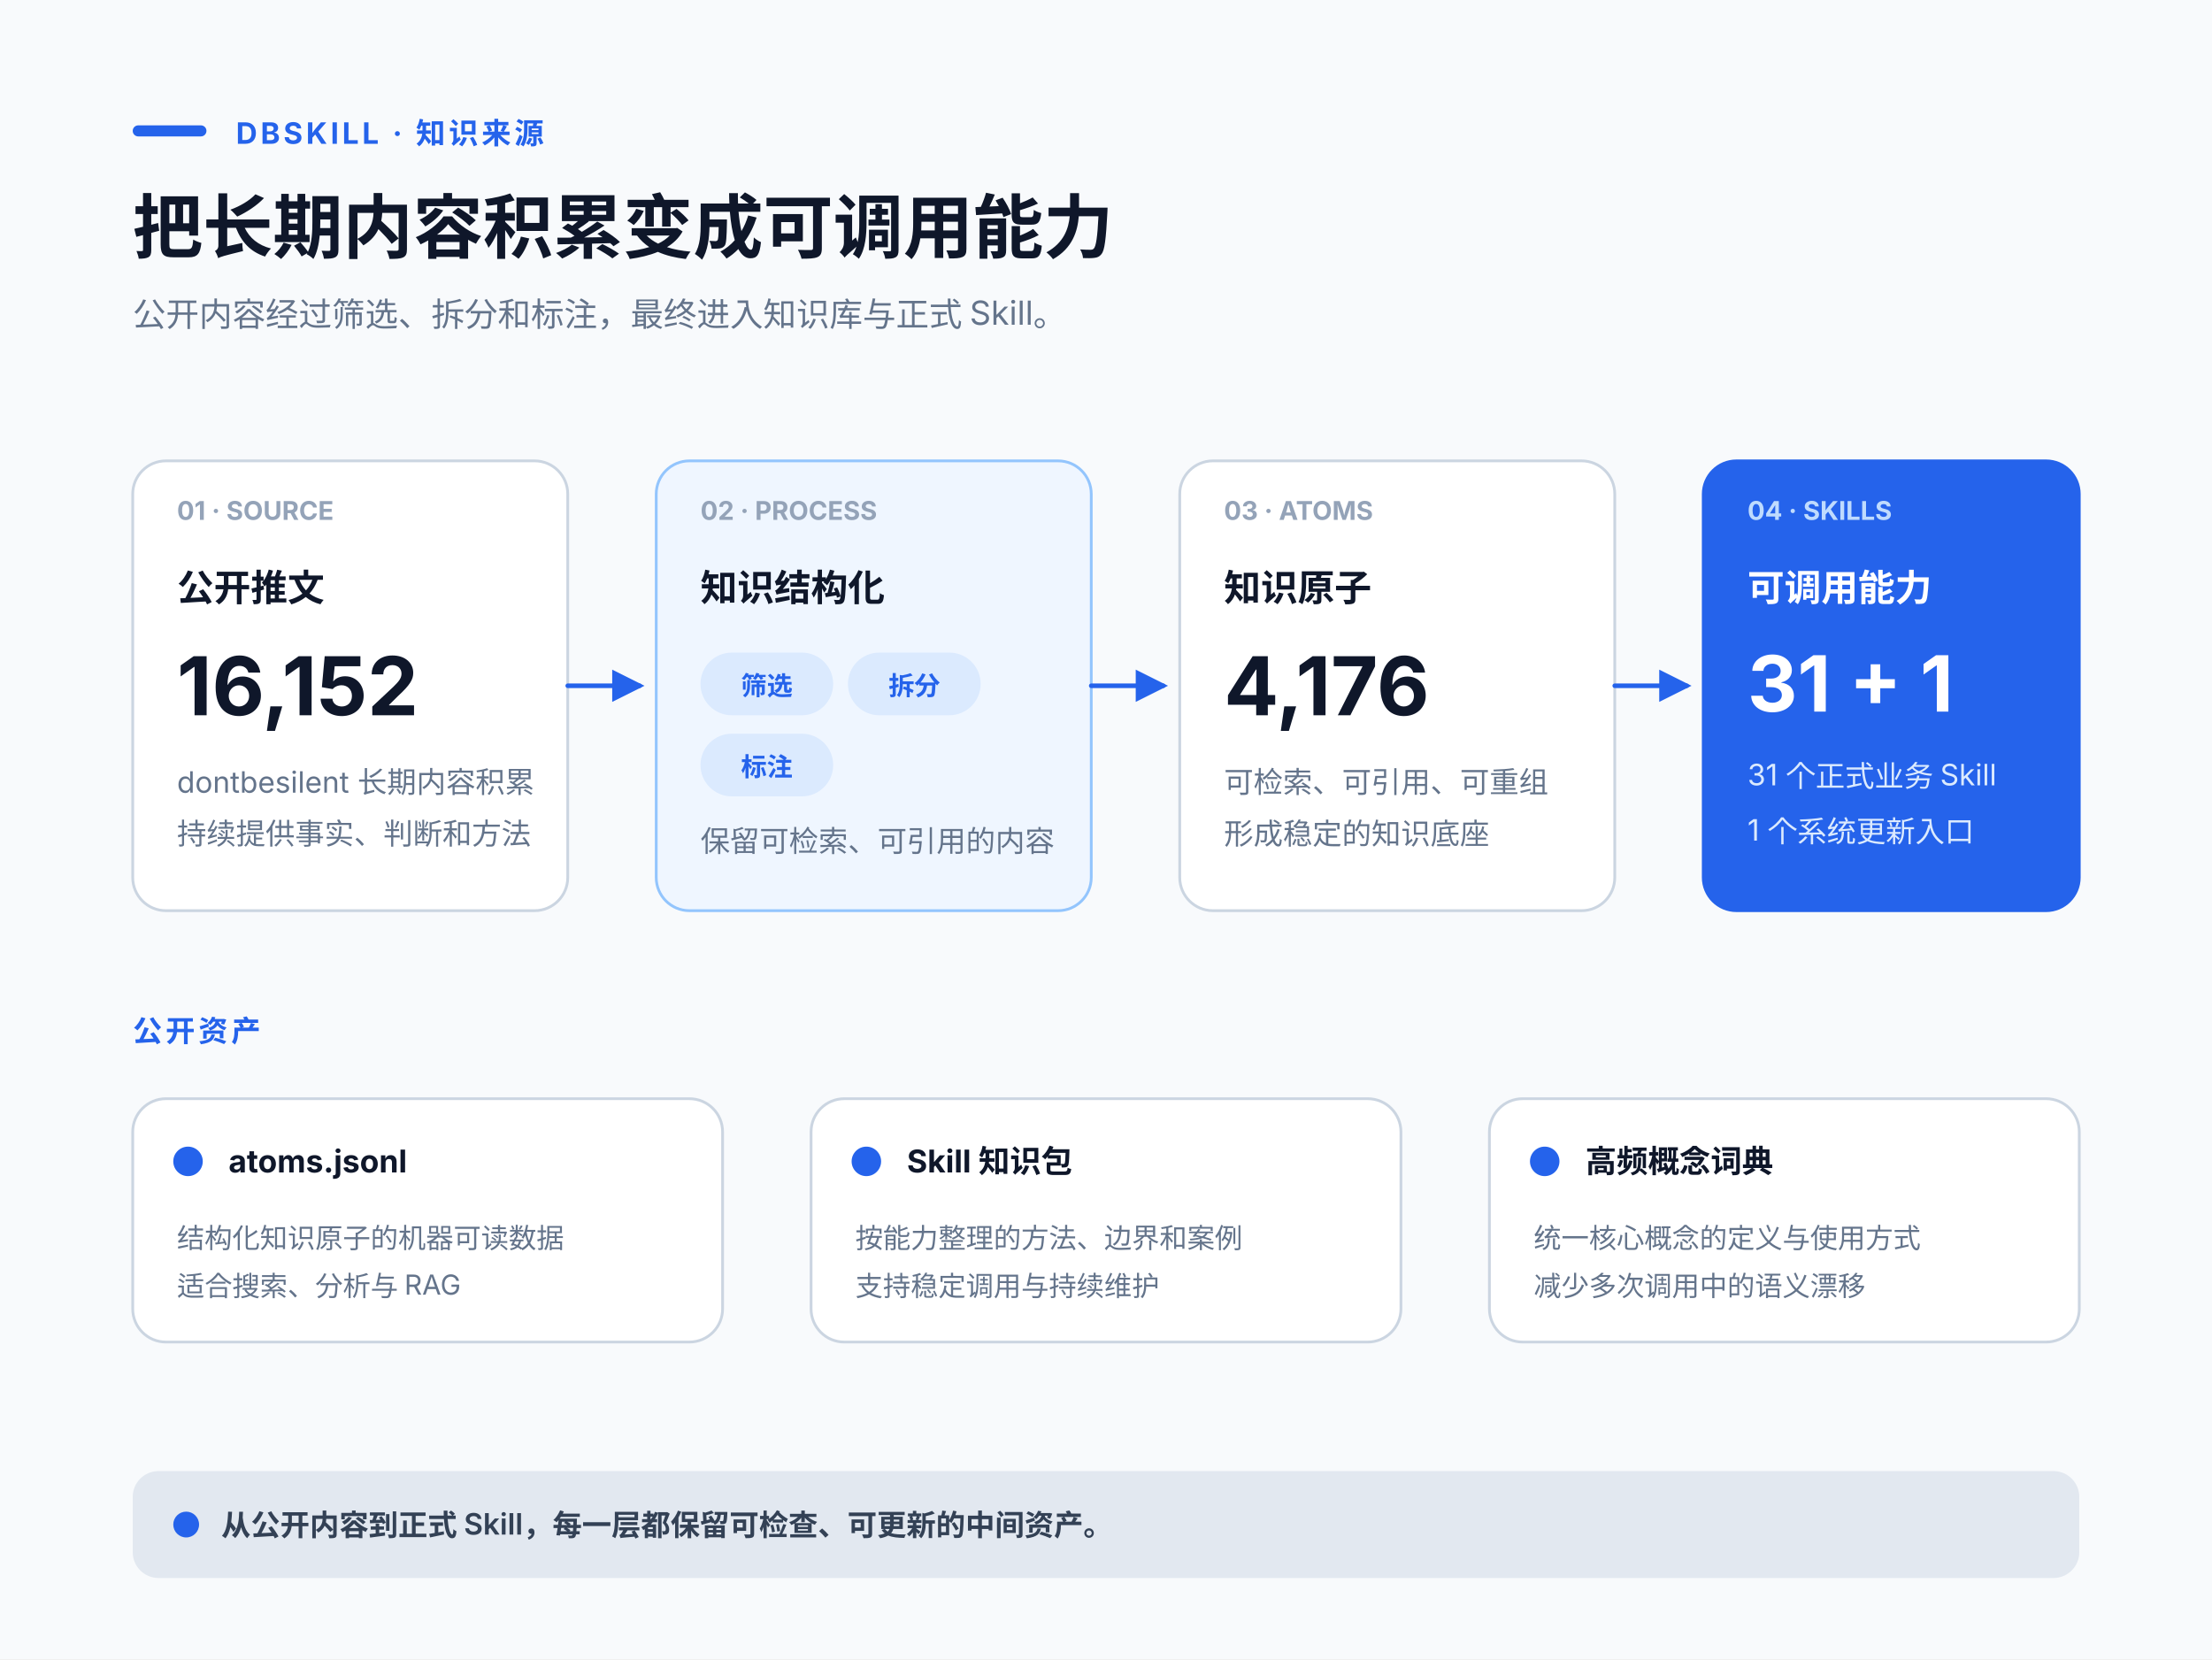
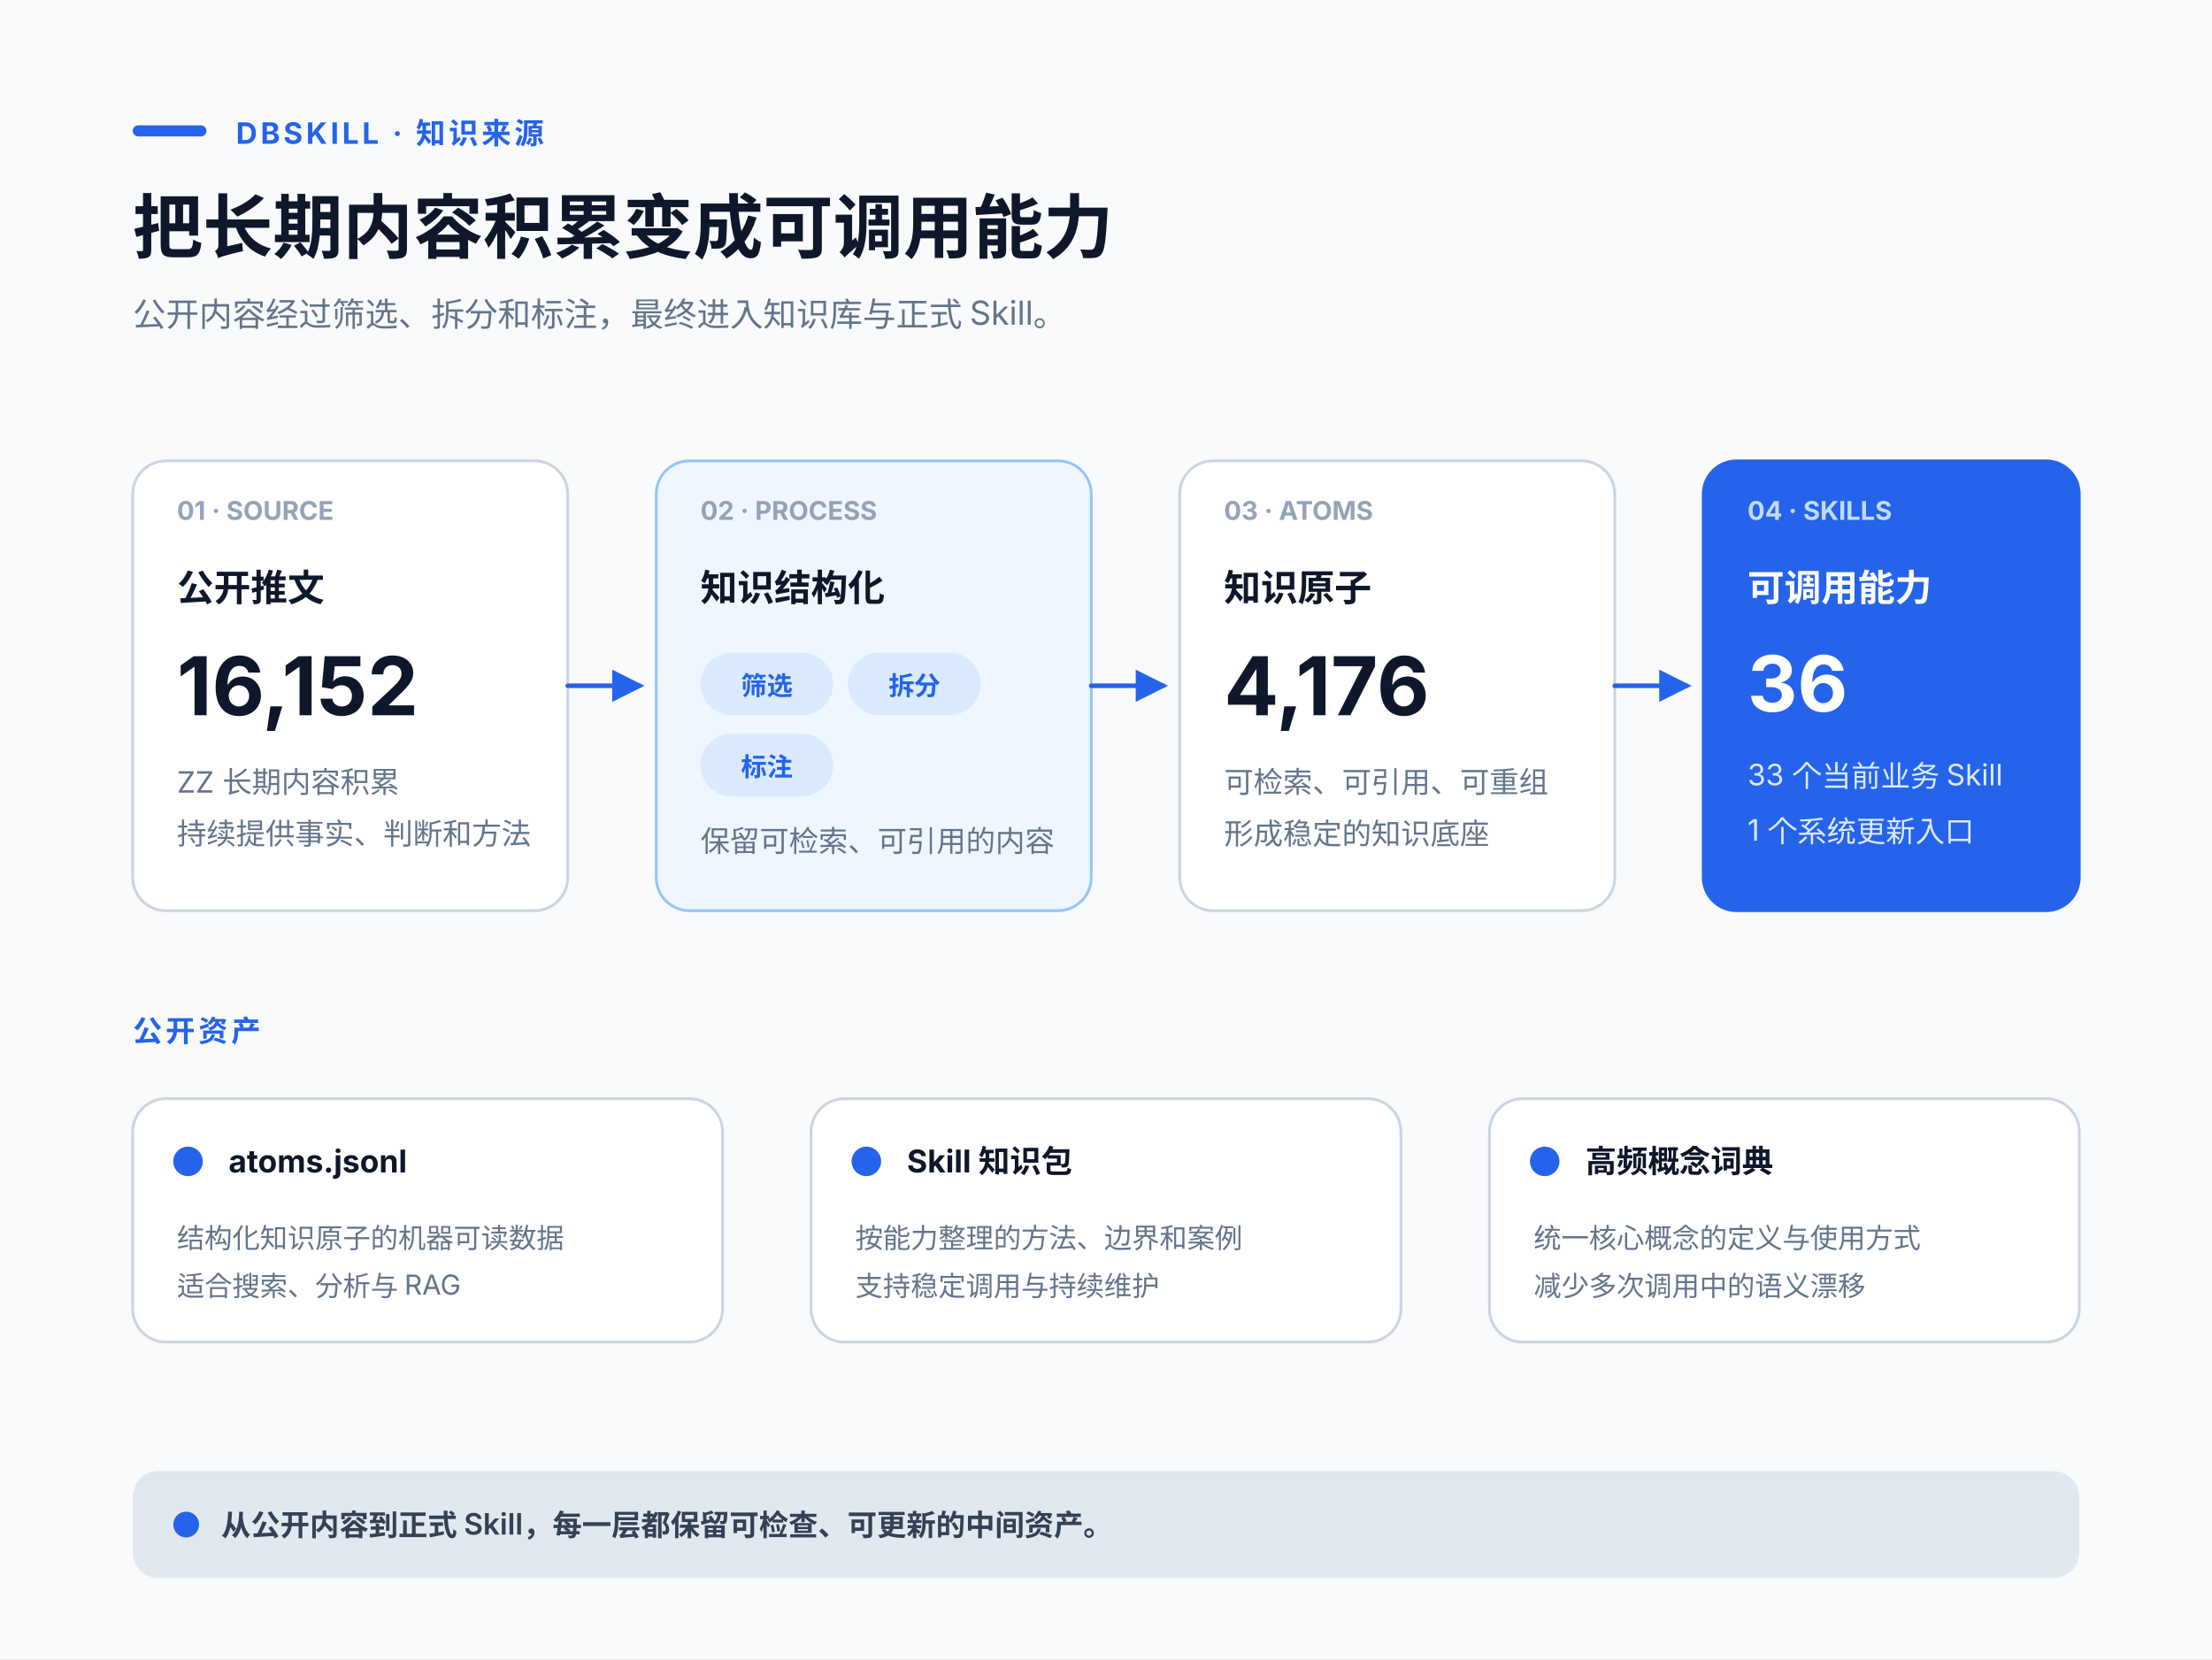
<svg xmlns="http://www.w3.org/2000/svg" width="1200" height="900" viewBox="0 0 1200 900" role="img" aria-labelledby="title desc">
  <defs>
    <marker id="arrow" viewBox="0 0 10 10" refX="8.5" refY="5" markerWidth="7" markerHeight="7" orient="auto-start-reverse">
      <path d="M 0 0 L 10 5 L 0 10 z" fill="#2563EB" />
    </marker>
    <style>
      text { font-family: -apple-system, BlinkMacSystemFont, "Segoe UI", "PingFang SC", "Microsoft YaHei", sans-serif; }
      .eyebrow { font-size: 16px; font-weight: 700; letter-spacing: 1.8px; fill: #2563EB; }
      .title { font-size: 38px; font-weight: 700; fill: #0F172A; }
      .subtitle { font-size: 18px; font-weight: 400; fill: #64748B; }
      .index { font-size: 14px; font-weight: 700; fill: #94A3B8; }
      .index-inverse { font-size: 14px; font-weight: 700; fill: #BFDBFE; }
      .label { font-size: 20px; font-weight: 700; fill: #0F172A; }
      .label-inverse { font-size: 20px; font-weight: 700; fill: #FFFFFF; }
      .number { font-size: 44px; font-weight: 700; fill: #0F172A; }
      .number-inverse { font-size: 42px; font-weight: 700; fill: #FFFFFF; }
      .body { font-size: 16px; font-weight: 400; fill: #64748B; }
      .body-inverse { font-size: 16px; font-weight: 400; fill: #DBEAFE; }
      .pill { font-size: 14px; font-weight: 700; fill: #2563EB; }
      .asset-label { font-size: 17px; font-weight: 700; fill: #0F172A; }
      .asset-body { font-size: 15px; font-weight: 400; fill: #64748B; }
      .node { fill: #FFFFFF; stroke: #CBD5E1; stroke-width: 1.5; }
      .node-soft { fill: #EFF6FF; stroke: #93C5FD; stroke-width: 1.5; }
      .node-strong { fill: #2563EB; stroke: #2563EB; stroke-width: 1.5; }
      .line { fill: none; stroke: #2563EB; stroke-width: 2.5; stroke-linecap: round; marker-end: url(#arrow); }
      .footer { font-size: 16px; font-weight: 600; fill: #334155; }
    </style>
  </defs>
  <rect width="1200" height="900" fill="#F8FAFC" />
  <rect x="72" y="68" width="40" height="6" rx="3" fill="#2563EB" />
  <text class="eyebrow" x="128" y="78">DBSKILL · 知识来源</text>
  <text class="title" x="72" y="137">把长期内容积累变成可调用能力</text>
  <text class="subtitle" x="72" y="177">公开内容经过筛选、拆分和标注，最终进入知识库与正式 Skill。</text>
  <rect class="node" x="72" y="250" width="236" height="244" rx="18" />
  <text class="index" x="96" y="282">01 · SOURCE</text>
  <text class="label" x="96" y="326">公开推文</text>
  <text class="number" x="96" y="388">16,152</text>
-   <text class="body" x="96" y="430">dontbesilent 长期内容积累</text>
+   <text class="body" x="96" y="430">ZZ 长期内容积累</text>
  <text class="body" x="96" y="458">持续提供事实、判断和方法</text>
  <path class="line" d="M308 372 H347" />
  <rect class="node-soft" x="356" y="250" width="236" height="244" rx="18" />
  <text class="index" x="380" y="282">02 · PROCESS</text>
  <text class="label" x="380" y="326">知识结构化</text>
  <rect x="380" y="354" width="72" height="34" rx="17" fill="#DBEAFE" />
  <rect x="460" y="354" width="72" height="34" rx="17" fill="#DBEAFE" />
  <rect x="380" y="398" width="72" height="34" rx="17" fill="#DBEAFE" />
  <text class="pill" x="416" y="377" text-anchor="middle">筛选</text>
  <text class="pill" x="496" y="377" text-anchor="middle">拆分</text>
  <text class="pill" x="416" y="421" text-anchor="middle">标注</text>
  <text class="body" x="380" y="462">保留可检索、可引用的内容</text>
  <path class="line" d="M592 372 H631" />
  <rect class="node" x="640" y="250" width="236" height="244" rx="18" />
  <text class="index" x="664" y="282">03 · ATOMS</text>
  <text class="label" x="664" y="326">知识原子</text>
  <text class="number" x="664" y="388">4,176</text>
  <text class="body" x="664" y="430">可检索、可引用、可重组</text>
  <text class="body" x="664" y="458">形成稳定的知识底座</text>
  <path class="line" d="M876 372 H915" />
  <rect class="node-strong" x="924" y="250" width="204" height="244" rx="18" />
  <text class="index-inverse" x="948" y="282">04 · SKILLS</text>
  <text class="label-inverse" x="948" y="326">可调用能力</text>
-   <text class="number-inverse" x="948" y="386">31 + 1</text>
-   <text class="body-inverse" x="948" y="426">31 个正式业务 Skill</text>
+   <text class="number-inverse" x="948" y="386">36</text>
+   <text class="body-inverse" x="948" y="426">33 个当前业务 Skill</text>
  <text class="body-inverse" x="948" y="456">1 个系统更新入口</text>
  <text class="eyebrow" x="72" y="565">公开资产</text>
  <rect class="node" x="72" y="596" width="320" height="132" rx="18" />
  <circle cx="102" cy="630" r="8" fill="#2563EB" />
  <text class="asset-label" x="124" y="636">atoms.jsonl</text>
  <text class="asset-body" x="96" y="677">结构化知识原子的机器可读数据</text>
  <text class="asset-body" x="96" y="703">适合搜索、分析与 RAG</text>
  <rect class="node" x="440" y="596" width="320" height="132" rx="18" />
  <circle cx="470" cy="630" r="8" fill="#2563EB" />
  <text class="asset-label" x="492" y="636">Skill 知识包</text>
  <text class="asset-body" x="464" y="677">按能力整理的方法、边界和案例</text>
  <text class="asset-body" x="464" y="703">支持稳定调用与持续维护</text>
  <rect class="node" x="808" y="596" width="320" height="132" rx="18" />
  <circle cx="838" cy="630" r="8" fill="#2563EB" />
  <text class="asset-label" x="860" y="636">高频概念词典</text>
  <text class="asset-body" x="832" y="677">统一核心概念的定义与使用方式</text>
  <text class="asset-body" x="832" y="703">减少多次调用中的语义漂移</text>
  <rect x="72" y="798" width="1056" height="58" rx="14" fill="#E2E8F0" />
  <circle cx="101" cy="827" r="7" fill="#2563EB" />
  <text class="footer" x="120" y="833">从公开内容到正式 Skill，每一层都保留可检查、可更新的中间资产。</text>
</svg>
